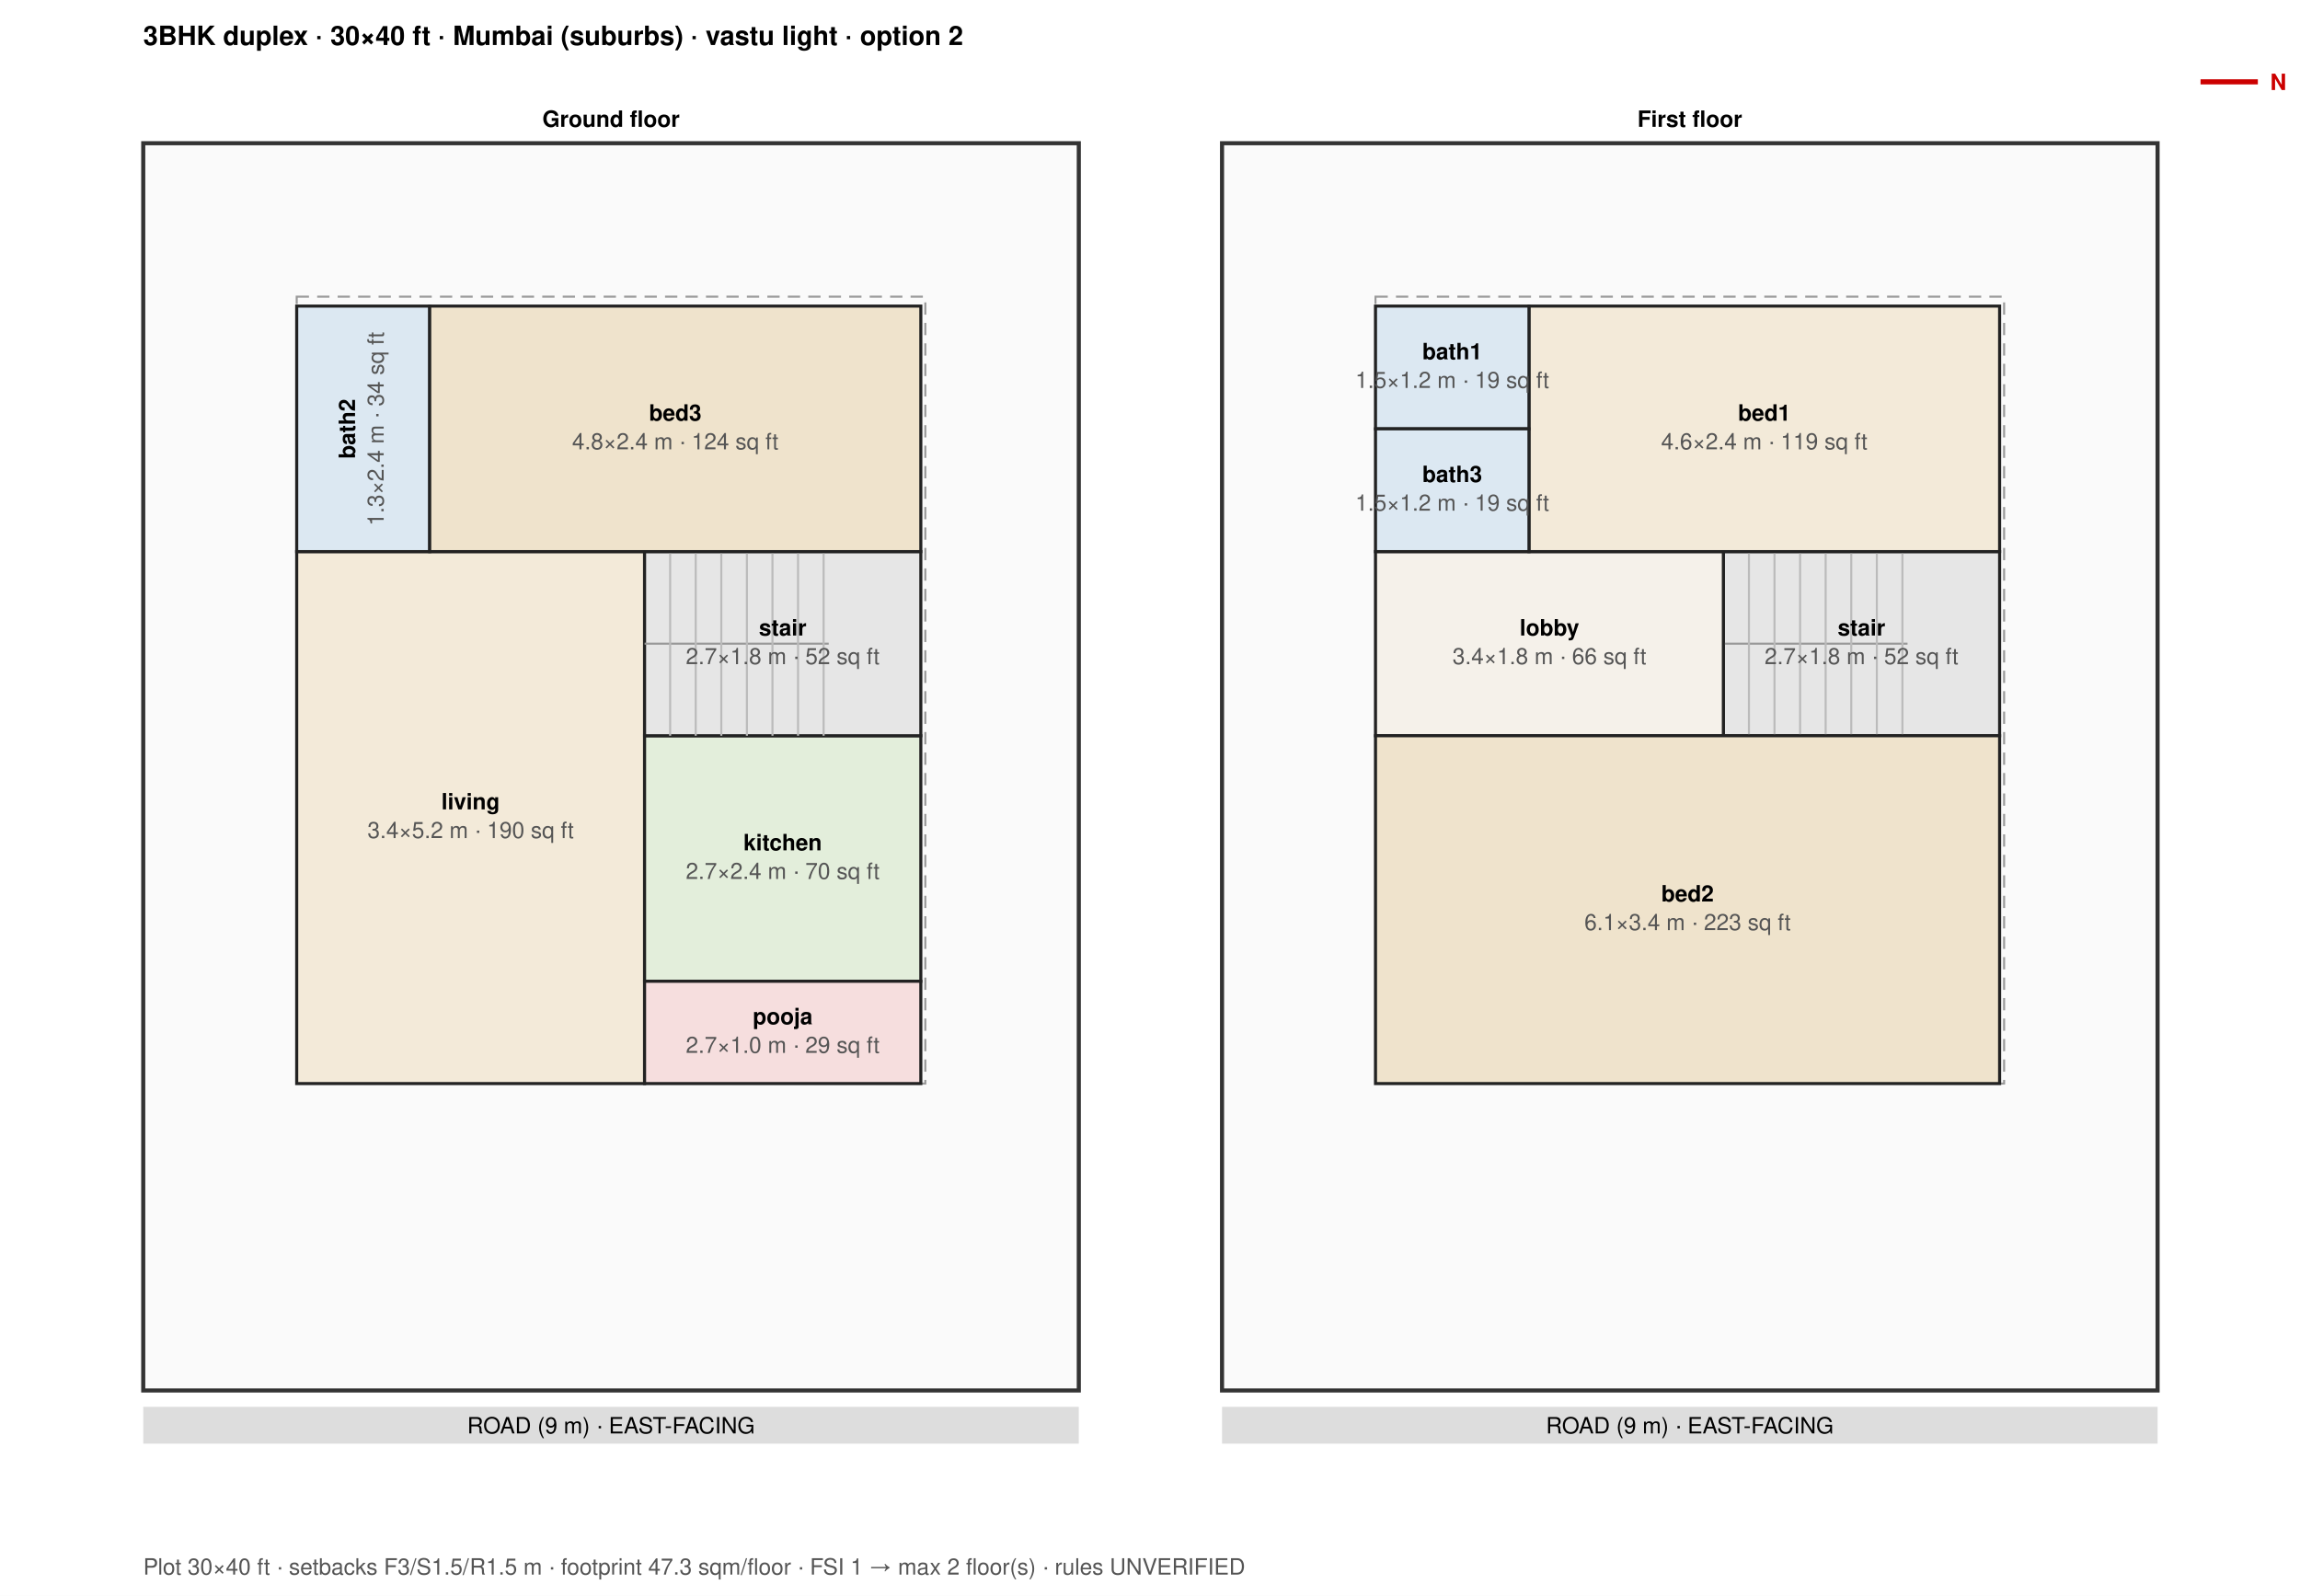
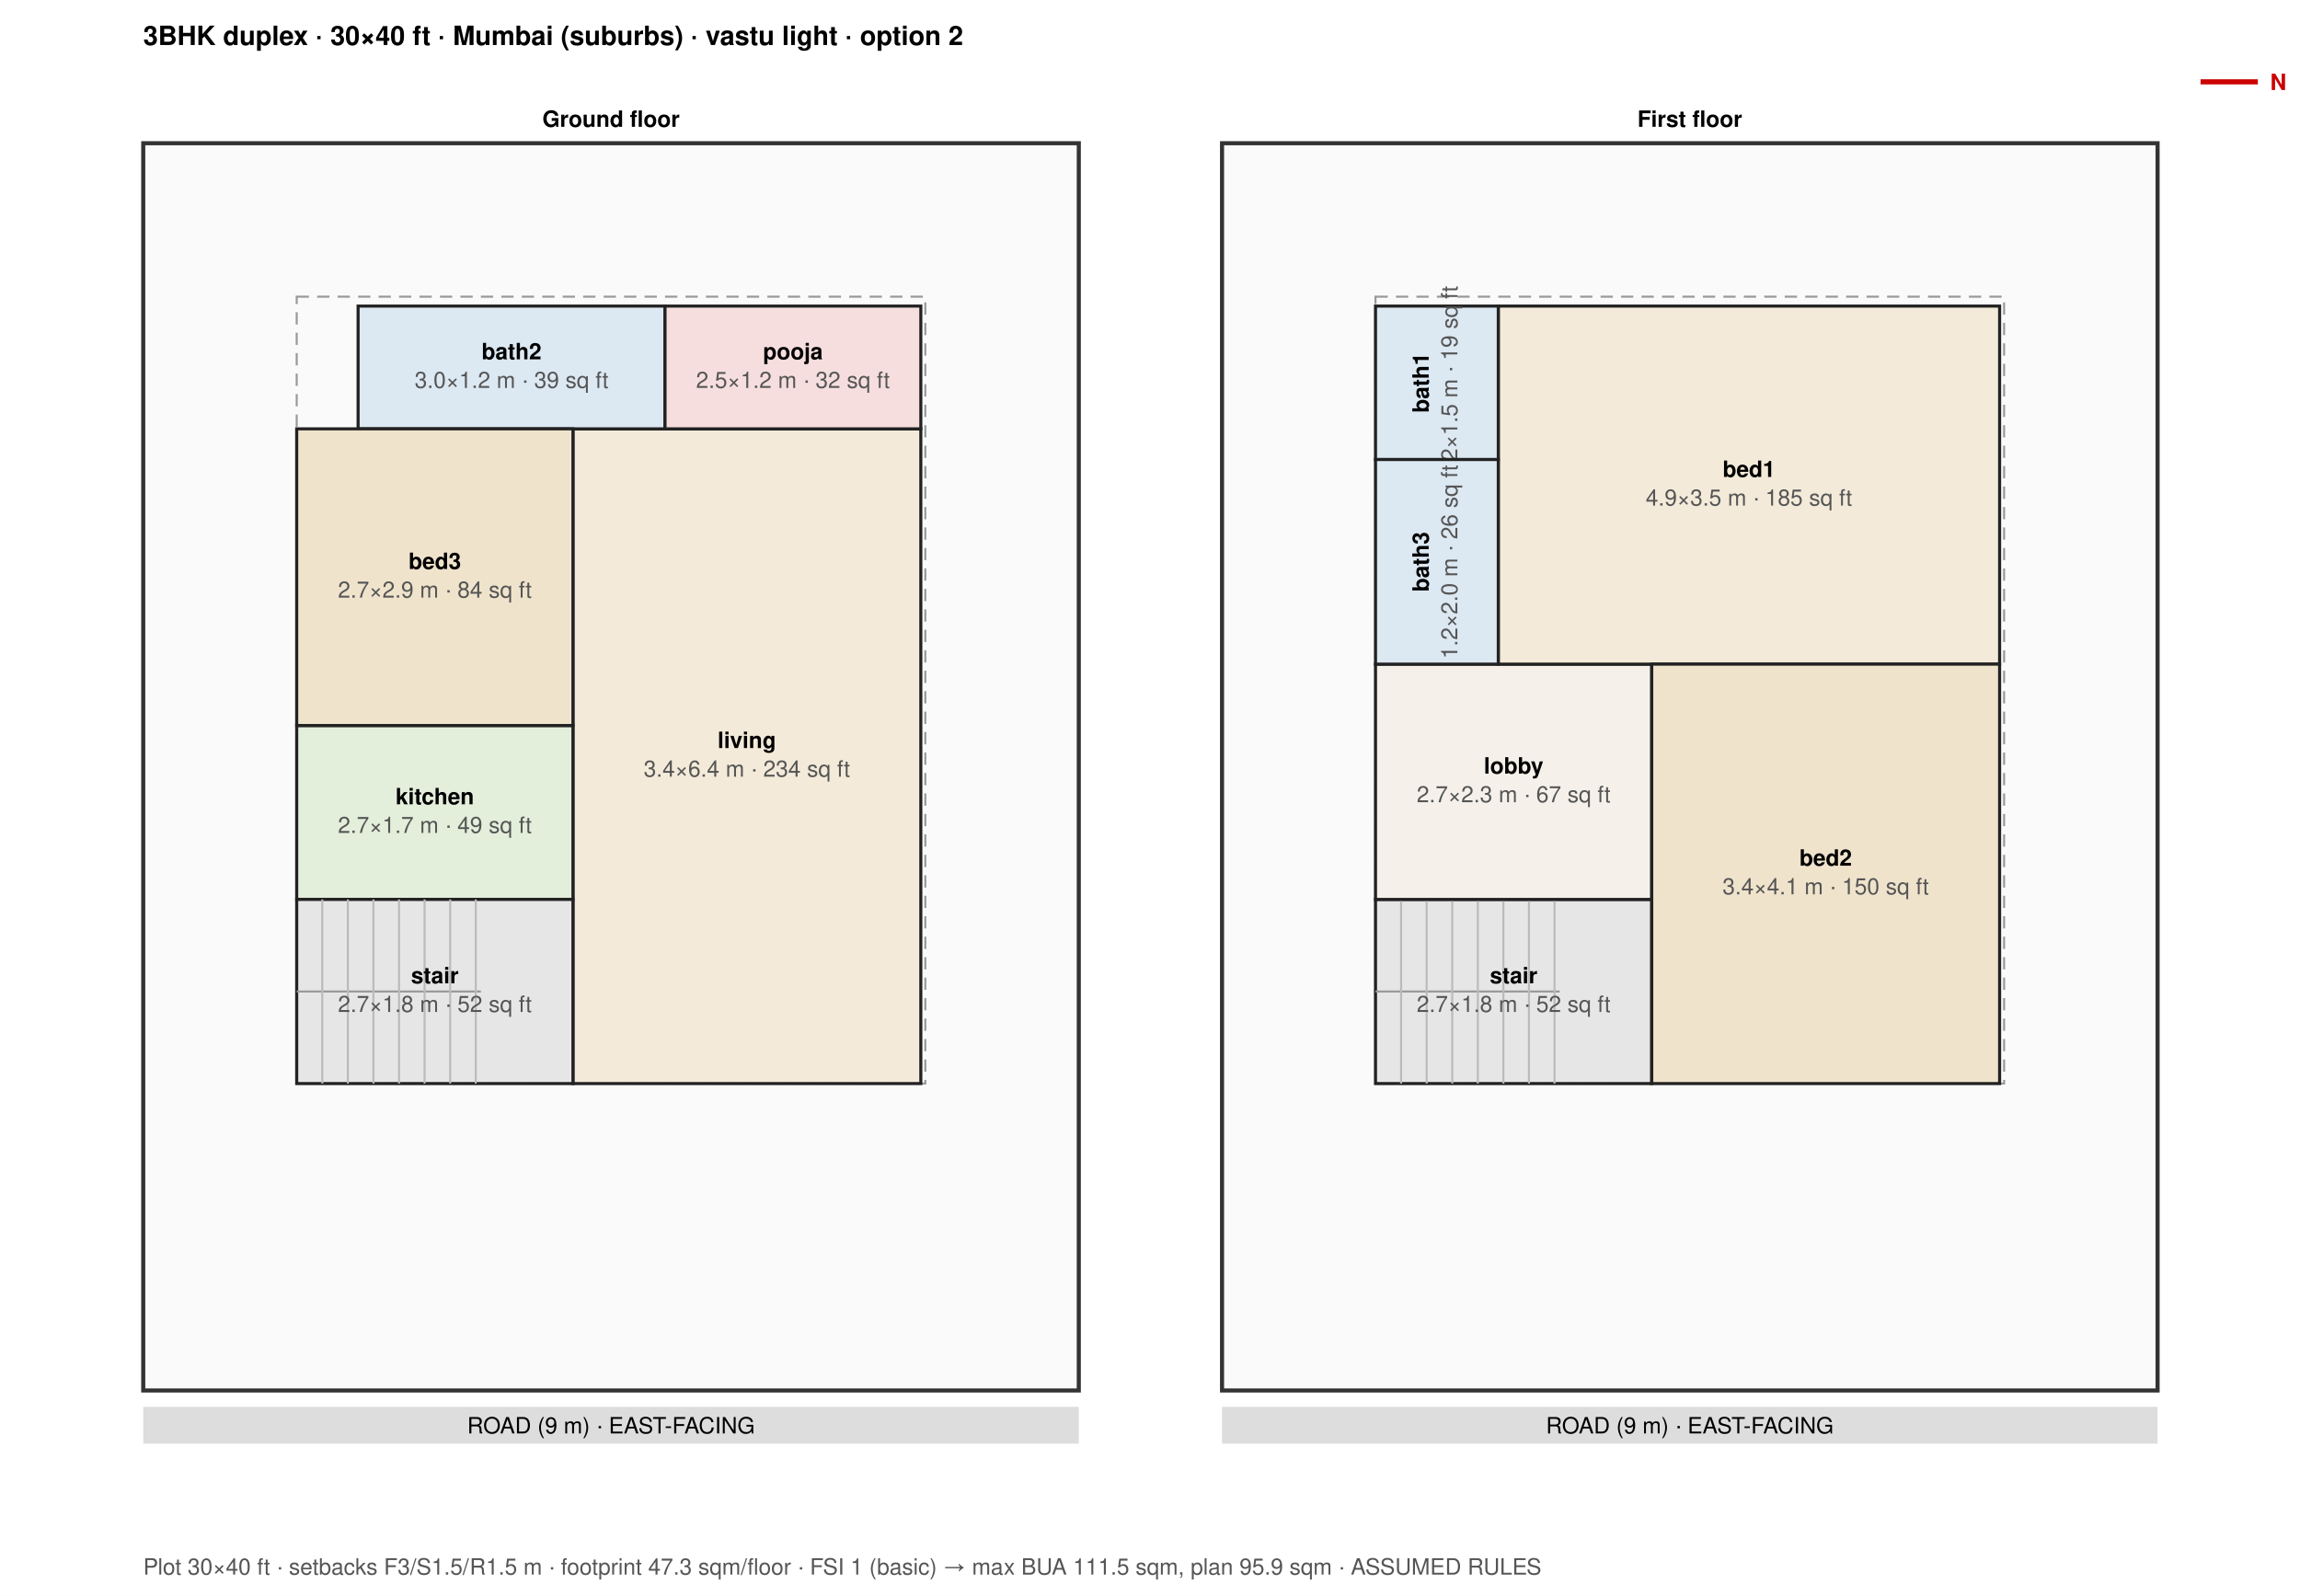
<svg xmlns="http://www.w3.org/2000/svg" viewBox="0 0 1124 780" font-family="Helvetica, Arial, sans-serif" font-size="11">
  <rect width="100%" height="100%" fill="#ffffff" />
  <text x="70" y="22" font-size="13" font-weight="bold">3BHK duplex · 30×40 ft · Mumbai (suburbs) · vastu light · option 2</text>
  <rect x="70.0" y="70" width="457.2" height="609.6" fill="#fafafa" stroke="#333" stroke-width="2" />
  <rect x="145.0" y="145.0" width="307.2" height="384.6" fill="none" stroke="#999" stroke-dasharray="6 4" />
  <text x="298.6" y="62" text-anchor="middle" font-weight="bold">Ground floor</text>
-   <rect x="145.0" y="269.6" width="170.0" height="260.0" fill="#f3ead9" stroke="#222" stroke-width="1.5" />
+   <rect x="280.0" y="209.6" width="170.0" height="320.0" fill="#f3ead9" stroke="#222" stroke-width="1.5" />
  <g>
-     <text x="230.0" y="395.6" text-anchor="middle" font-weight="bold">living</text>
-     <text x="230.0" y="409.6" text-anchor="middle" fill="#555">3.4×5.2 m · 190 sq ft</text>
+     <text x="365.0" y="365.6" text-anchor="middle" font-weight="bold">living</text>
+     <text x="365.0" y="379.6" text-anchor="middle" fill="#555">3.4×6.4 m · 234 sq ft</text>
  </g>
-   <rect x="315.0" y="359.6" width="135.0" height="120.0" fill="#e3eedb" stroke="#222" stroke-width="1.5" />
+   <rect x="145.0" y="354.6" width="135.0" height="85.0" fill="#e3eedb" stroke="#222" stroke-width="1.5" />
  <g>
-     <text x="382.5" y="415.6" text-anchor="middle" font-weight="bold">kitchen</text>
-     <text x="382.5" y="429.6" text-anchor="middle" fill="#555">2.7×2.4 m · 70 sq ft</text>
+     <text x="212.5" y="393.1" text-anchor="middle" font-weight="bold">kitchen</text>
+     <text x="212.5" y="407.1" text-anchor="middle" fill="#555">2.7×1.7 m · 49 sq ft</text>
  </g>
-   <rect x="315.0" y="269.6" width="135.0" height="90.0" fill="#e6e6e6" stroke="#222" stroke-width="1.5" />
-   <line x1="315.0" y1="314.6" x2="405.0" y2="314.6" stroke="#999" />
-   <line x1="327.5" y1="269.6" x2="327.5" y2="359.6" stroke="#bbb" />
-   <line x1="340.0" y1="269.6" x2="340.0" y2="359.6" stroke="#bbb" />
-   <line x1="352.5" y1="269.6" x2="352.5" y2="359.6" stroke="#bbb" />
-   <line x1="365.0" y1="269.6" x2="365.0" y2="359.6" stroke="#bbb" />
-   <line x1="377.5" y1="269.6" x2="377.5" y2="359.6" stroke="#bbb" />
-   <line x1="390.0" y1="269.6" x2="390.0" y2="359.6" stroke="#bbb" />
-   <line x1="402.5" y1="269.6" x2="402.5" y2="359.6" stroke="#bbb" />
+   <rect x="145.0" y="439.6" width="135.0" height="90.0" fill="#e6e6e6" stroke="#222" stroke-width="1.5" />
+   <line x1="145.0" y1="484.6" x2="235.0" y2="484.6" stroke="#999" />
+   <line x1="157.5" y1="439.6" x2="157.5" y2="529.6" stroke="#bbb" />
+   <line x1="170.0" y1="439.6" x2="170.0" y2="529.6" stroke="#bbb" />
+   <line x1="182.5" y1="439.6" x2="182.5" y2="529.6" stroke="#bbb" />
+   <line x1="195.0" y1="439.6" x2="195.0" y2="529.6" stroke="#bbb" />
+   <line x1="207.5" y1="439.6" x2="207.5" y2="529.6" stroke="#bbb" />
+   <line x1="220.0" y1="439.6" x2="220.0" y2="529.6" stroke="#bbb" />
+   <line x1="232.5" y1="439.6" x2="232.5" y2="529.6" stroke="#bbb" />
  <g>
-     <text x="382.5" y="310.6" text-anchor="middle" font-weight="bold">stair</text>
-     <text x="382.5" y="324.6" text-anchor="middle" fill="#555">2.7×1.8 m · 52 sq ft</text>
+     <text x="212.5" y="480.6" text-anchor="middle" font-weight="bold">stair</text>
+     <text x="212.5" y="494.6" text-anchor="middle" fill="#555">2.7×1.8 m · 52 sq ft</text>
  </g>
-   <rect x="145.0" y="149.6" width="65.0" height="120.0" fill="#dce8f2" stroke="#222" stroke-width="1.5" />
-   <g transform="rotate(-90 177.5 209.6)">
-     <text x="177.5" y="205.6" text-anchor="middle" font-weight="bold">bath2</text>
-     <text x="177.5" y="219.6" text-anchor="middle" fill="#555">1.3×2.4 m · 34 sq ft</text>
+   <rect x="175.0" y="149.6" width="150.0" height="60.0" fill="#dce8f2" stroke="#222" stroke-width="1.5" />
+   <g>
+     <text x="250.0" y="175.6" text-anchor="middle" font-weight="bold">bath2</text>
+     <text x="250.0" y="189.6" text-anchor="middle" fill="#555">3.0×1.2 m · 39 sq ft</text>
  </g>
-   <rect x="210.0" y="149.6" width="240.0" height="120.0" fill="#efe3cc" stroke="#222" stroke-width="1.5" />
+   <rect x="145.0" y="209.6" width="135.0" height="145.0" fill="#efe3cc" stroke="#222" stroke-width="1.5" />
  <g>
-     <text x="330.0" y="205.6" text-anchor="middle" font-weight="bold">bed3</text>
-     <text x="330.0" y="219.6" text-anchor="middle" fill="#555">4.8×2.4 m · 124 sq ft</text>
+     <text x="212.5" y="278.1" text-anchor="middle" font-weight="bold">bed3</text>
+     <text x="212.5" y="292.1" text-anchor="middle" fill="#555">2.7×2.9 m · 84 sq ft</text>
  </g>
-   <rect x="315.0" y="479.6" width="135.0" height="50.0" fill="#f6dede" stroke="#222" stroke-width="1.5" />
+   <rect x="325.0" y="149.6" width="125.0" height="60.0" fill="#f6dede" stroke="#222" stroke-width="1.5" />
  <g>
-     <text x="382.5" y="500.6" text-anchor="middle" font-weight="bold">pooja</text>
-     <text x="382.5" y="514.6" text-anchor="middle" fill="#555">2.7×1.0 m · 29 sq ft</text>
+     <text x="387.5" y="175.6" text-anchor="middle" font-weight="bold">pooja</text>
+     <text x="387.5" y="189.6" text-anchor="middle" fill="#555">2.5×1.2 m · 32 sq ft</text>
  </g>
  <rect x="70.0" y="687.6" width="457.2" height="18" fill="#ddd" />
  <text x="298.6" y="700.6" text-anchor="middle">ROAD (9 m) · EAST-FACING</text>
  <rect x="597.2" y="70" width="457.2" height="609.6" fill="#fafafa" stroke="#333" stroke-width="2" />
  <rect x="672.2" y="145.0" width="307.2" height="384.6" fill="none" stroke="#999" stroke-dasharray="6 4" />
  <text x="825.8" y="62" text-anchor="middle" font-weight="bold">First floor</text>
-   <rect x="842.2" y="269.6" width="135.0" height="90.0" fill="#e6e6e6" stroke="#222" stroke-width="1.5" />
-   <line x1="842.2" y1="314.6" x2="932.2" y2="314.6" stroke="#999" />
-   <line x1="854.7" y1="269.6" x2="854.7" y2="359.6" stroke="#bbb" />
-   <line x1="867.2" y1="269.6" x2="867.2" y2="359.6" stroke="#bbb" />
-   <line x1="879.7" y1="269.6" x2="879.7" y2="359.6" stroke="#bbb" />
-   <line x1="892.2" y1="269.6" x2="892.2" y2="359.6" stroke="#bbb" />
-   <line x1="904.7" y1="269.6" x2="904.7" y2="359.6" stroke="#bbb" />
-   <line x1="917.2" y1="269.6" x2="917.2" y2="359.6" stroke="#bbb" />
-   <line x1="929.7" y1="269.6" x2="929.7" y2="359.6" stroke="#bbb" />
+   <rect x="672.2" y="439.6" width="135.0" height="90.0" fill="#e6e6e6" stroke="#222" stroke-width="1.5" />
+   <line x1="672.2" y1="484.6" x2="762.2" y2="484.6" stroke="#999" />
+   <line x1="684.7" y1="439.6" x2="684.7" y2="529.6" stroke="#bbb" />
+   <line x1="697.2" y1="439.6" x2="697.2" y2="529.6" stroke="#bbb" />
+   <line x1="709.7" y1="439.6" x2="709.7" y2="529.6" stroke="#bbb" />
+   <line x1="722.2" y1="439.6" x2="722.2" y2="529.6" stroke="#bbb" />
+   <line x1="734.7" y1="439.6" x2="734.7" y2="529.6" stroke="#bbb" />
+   <line x1="747.2" y1="439.6" x2="747.2" y2="529.6" stroke="#bbb" />
+   <line x1="759.7" y1="439.6" x2="759.7" y2="529.6" stroke="#bbb" />
  <g>
-     <text x="909.7" y="310.6" text-anchor="middle" font-weight="bold">stair</text>
-     <text x="909.7" y="324.6" text-anchor="middle" fill="#555">2.7×1.8 m · 52 sq ft</text>
+     <text x="739.7" y="480.6" text-anchor="middle" font-weight="bold">stair</text>
+     <text x="739.7" y="494.6" text-anchor="middle" fill="#555">2.7×1.8 m · 52 sq ft</text>
  </g>
-   <rect x="672.2" y="269.6" width="170.0" height="90.0" fill="#f5f1ea" stroke="#222" stroke-width="1.5" />
+   <rect x="672.2" y="324.6" width="135.0" height="115.0" fill="#f5f1ea" stroke="#222" stroke-width="1.5" />
  <g>
-     <text x="757.2" y="310.6" text-anchor="middle" font-weight="bold">lobby</text>
-     <text x="757.2" y="324.6" text-anchor="middle" fill="#555">3.4×1.8 m · 66 sq ft</text>
+     <text x="739.7" y="378.1" text-anchor="middle" font-weight="bold">lobby</text>
+     <text x="739.7" y="392.1" text-anchor="middle" fill="#555">2.7×2.3 m · 67 sq ft</text>
  </g>
-   <rect x="747.2" y="149.6" width="230.0" height="120.0" fill="#f3ead9" stroke="#222" stroke-width="1.5" />
+   <rect x="732.2" y="149.6" width="245.0" height="175.0" fill="#f3ead9" stroke="#222" stroke-width="1.5" />
  <g>
-     <text x="862.2" y="205.6" text-anchor="middle" font-weight="bold">bed1</text>
-     <text x="862.2" y="219.6" text-anchor="middle" fill="#555">4.6×2.4 m · 119 sq ft</text>
+     <text x="854.7" y="233.1" text-anchor="middle" font-weight="bold">bed1</text>
+     <text x="854.7" y="247.1" text-anchor="middle" fill="#555">4.9×3.5 m · 185 sq ft</text>
  </g>
-   <rect x="672.2" y="149.6" width="75.0" height="60.0" fill="#dce8f2" stroke="#222" stroke-width="1.5" />
+   <rect x="672.2" y="149.6" width="60.0" height="75.0" fill="#dce8f2" stroke="#222" stroke-width="1.5" />
+   <g transform="rotate(-90 702.2 187.1)">
+     <text x="702.2" y="183.1" text-anchor="middle" font-weight="bold">bath1</text>
+     <text x="702.2" y="197.1" text-anchor="middle" fill="#555">1.2×1.5 m · 19 sq ft</text>
+   </g>
+   <rect x="807.2" y="324.6" width="170.0" height="205.0" fill="#efe3cc" stroke="#222" stroke-width="1.5" />
  <g>
-     <text x="709.7" y="175.6" text-anchor="middle" font-weight="bold">bath1</text>
-     <text x="709.7" y="189.6" text-anchor="middle" fill="#555">1.5×1.2 m · 19 sq ft</text>
+     <text x="892.2" y="423.1" text-anchor="middle" font-weight="bold">bed2</text>
+     <text x="892.2" y="437.1" text-anchor="middle" fill="#555">3.4×4.1 m · 150 sq ft</text>
  </g>
-   <rect x="672.2" y="359.6" width="305.0" height="170.0" fill="#efe3cc" stroke="#222" stroke-width="1.5" />
-   <g>
-     <text x="824.7" y="440.6" text-anchor="middle" font-weight="bold">bed2</text>
-     <text x="824.7" y="454.6" text-anchor="middle" fill="#555">6.1×3.4 m · 223 sq ft</text>
-   </g>
-   <rect x="672.2" y="209.6" width="75.0" height="60.0" fill="#dce8f2" stroke="#222" stroke-width="1.5" />
-   <g>
-     <text x="709.7" y="235.6" text-anchor="middle" font-weight="bold">bath3</text>
-     <text x="709.7" y="249.6" text-anchor="middle" fill="#555">1.5×1.2 m · 19 sq ft</text>
+   <rect x="672.2" y="224.6" width="60.0" height="100.0" fill="#dce8f2" stroke="#222" stroke-width="1.5" />
+   <g transform="rotate(-90 702.2 274.6)">
+     <text x="702.2" y="270.6" text-anchor="middle" font-weight="bold">bath3</text>
+     <text x="702.2" y="284.6" text-anchor="middle" fill="#555">1.2×2.0 m · 26 sq ft</text>
  </g>
  <rect x="597.2" y="687.6" width="457.2" height="18" fill="#ddd" />
  <text x="825.8" y="700.6" text-anchor="middle">ROAD (9 m) · EAST-FACING</text>
  <line x1="1075.4" y1="40" x2="1103.4" y2="40" stroke="#c00" stroke-width="2.5" />
  <text x="1113.4" y="44" text-anchor="middle" fill="#c00" font-weight="bold">N</text>
-   <text x="70" y="769.6" fill="#555">Plot 30×40 ft · setbacks F3/S1.5/R1.5 m · footprint 47.3 sqm/floor · FSI 1 → max 2 floor(s) · rules UNVERIFIED</text>
+   <text x="70" y="769.6" fill="#555">Plot 30×40 ft · setbacks F3/S1.5/R1.5 m · footprint 47.3 sqm/floor · FSI 1 (basic) → max BUA 111.5 sqm, plan 95.9 sqm · ASSUMED RULES</text>
</svg>
